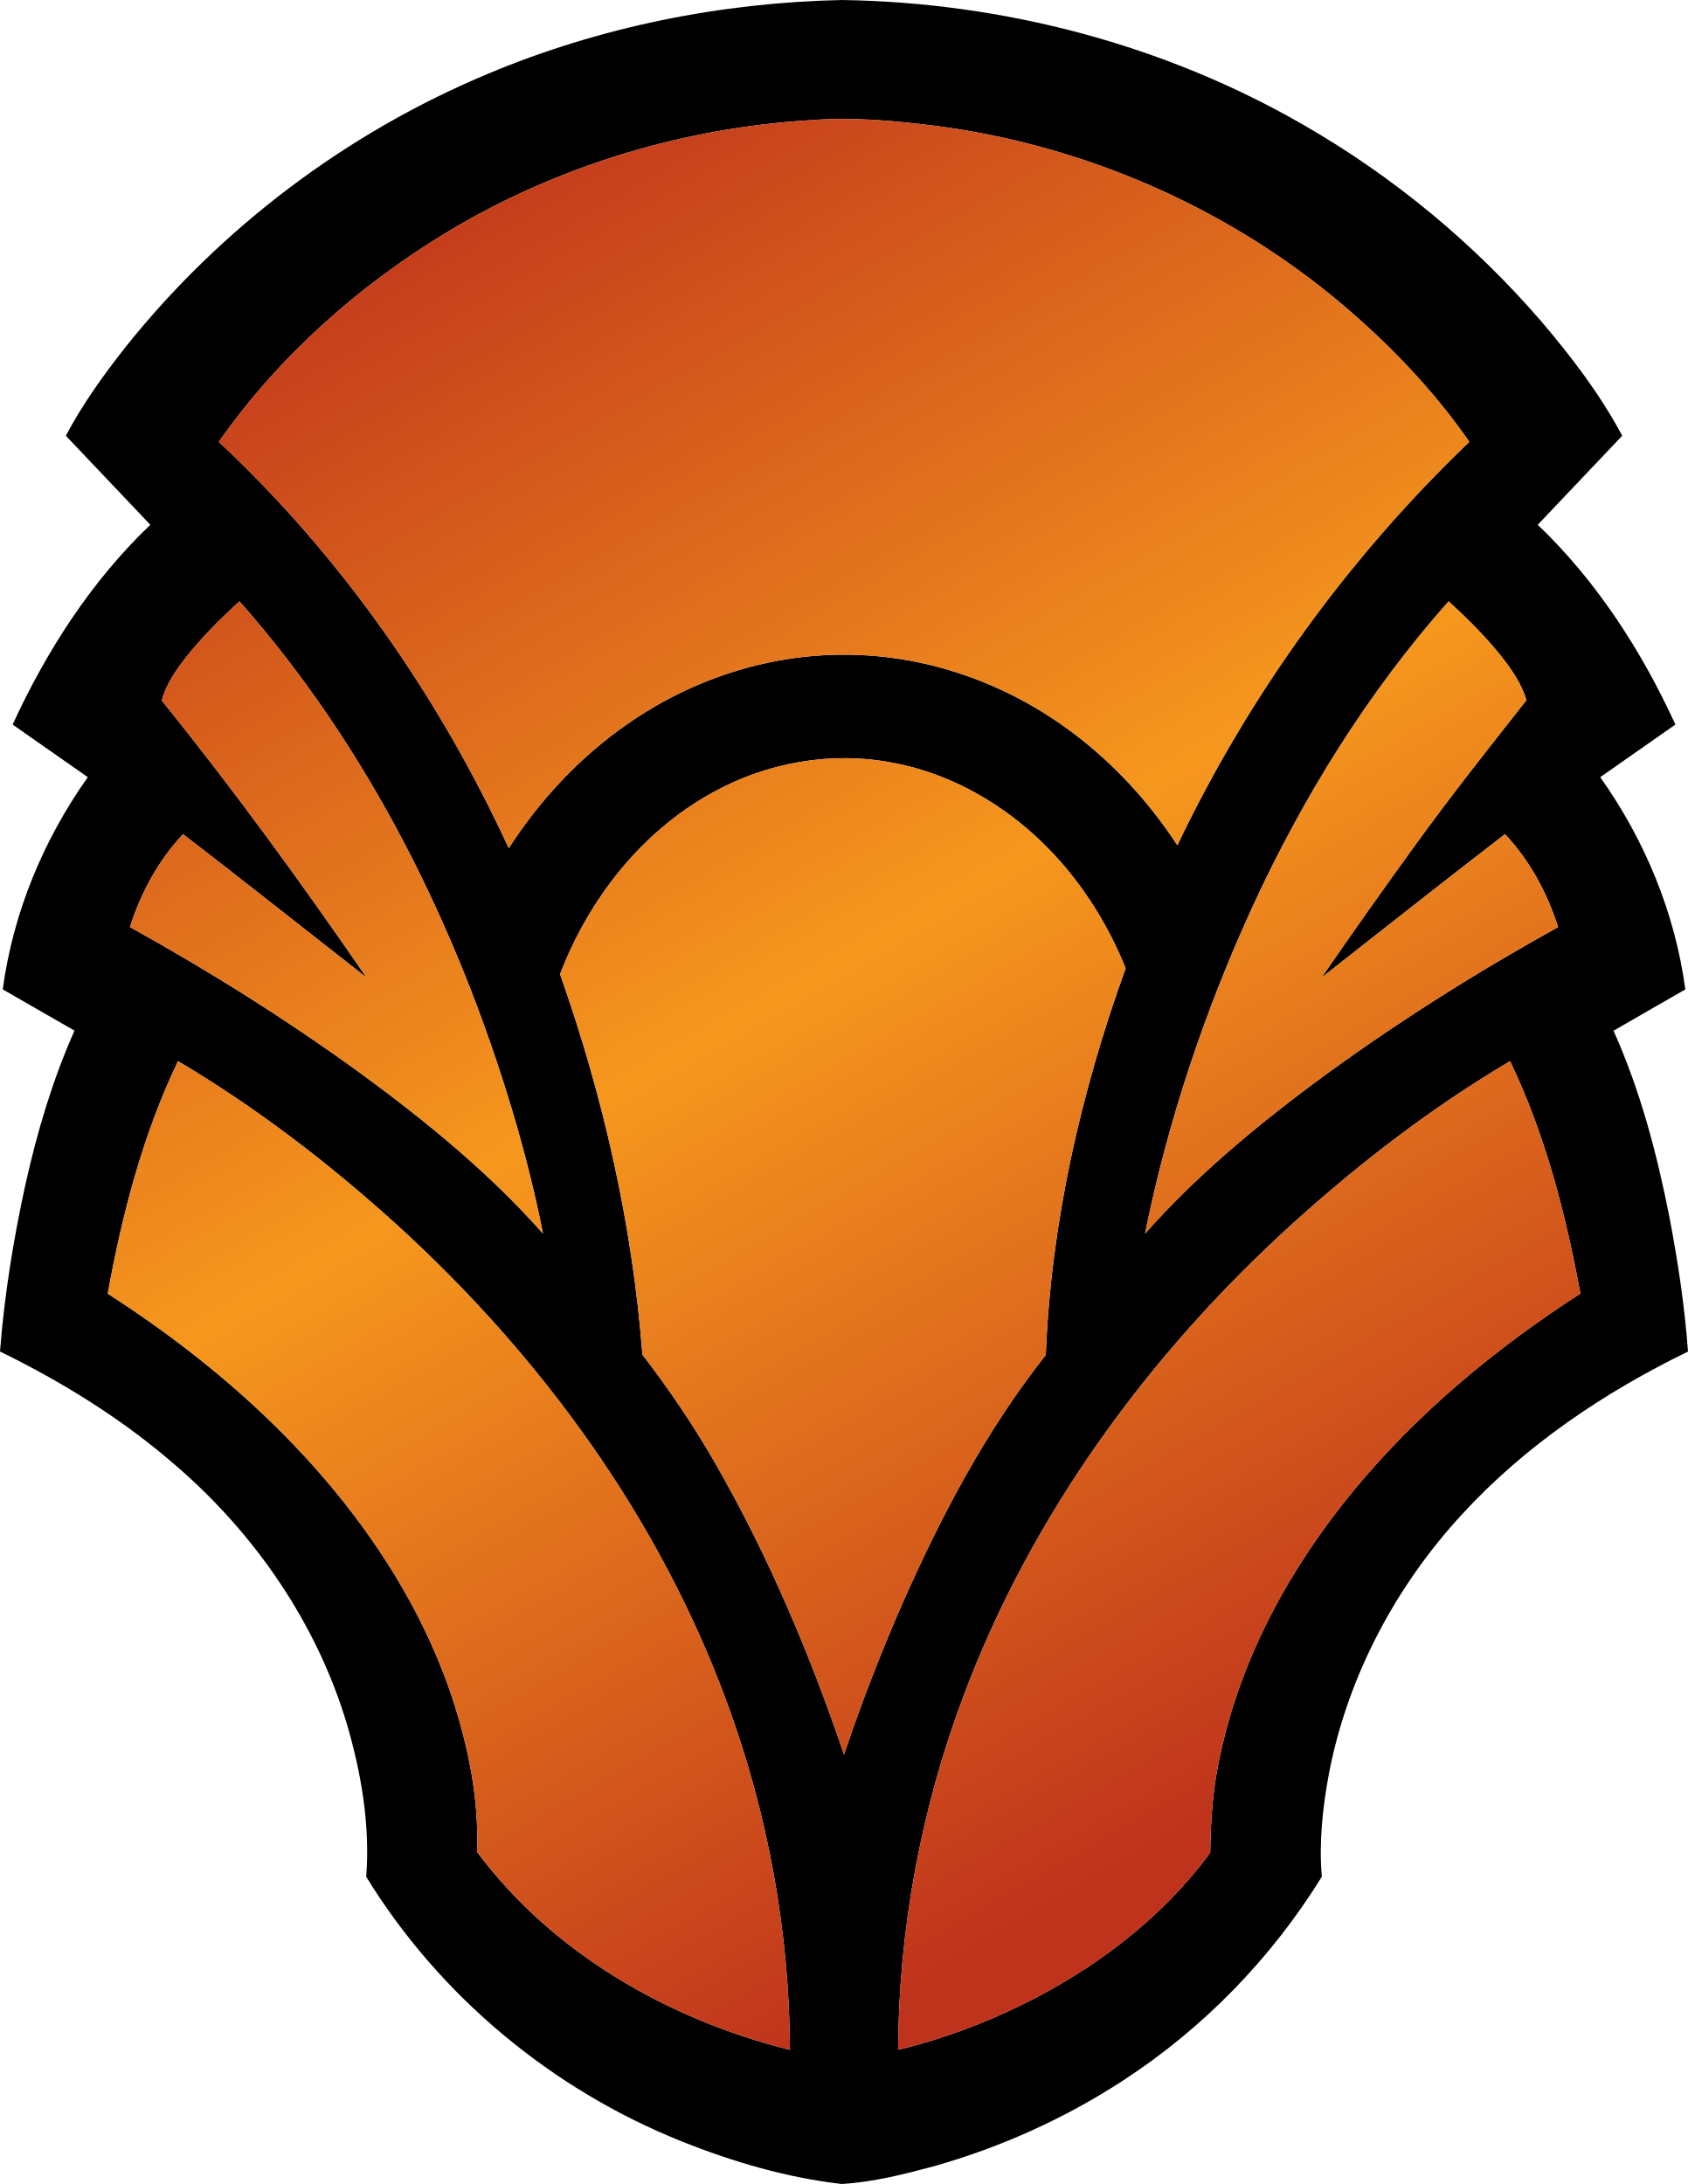
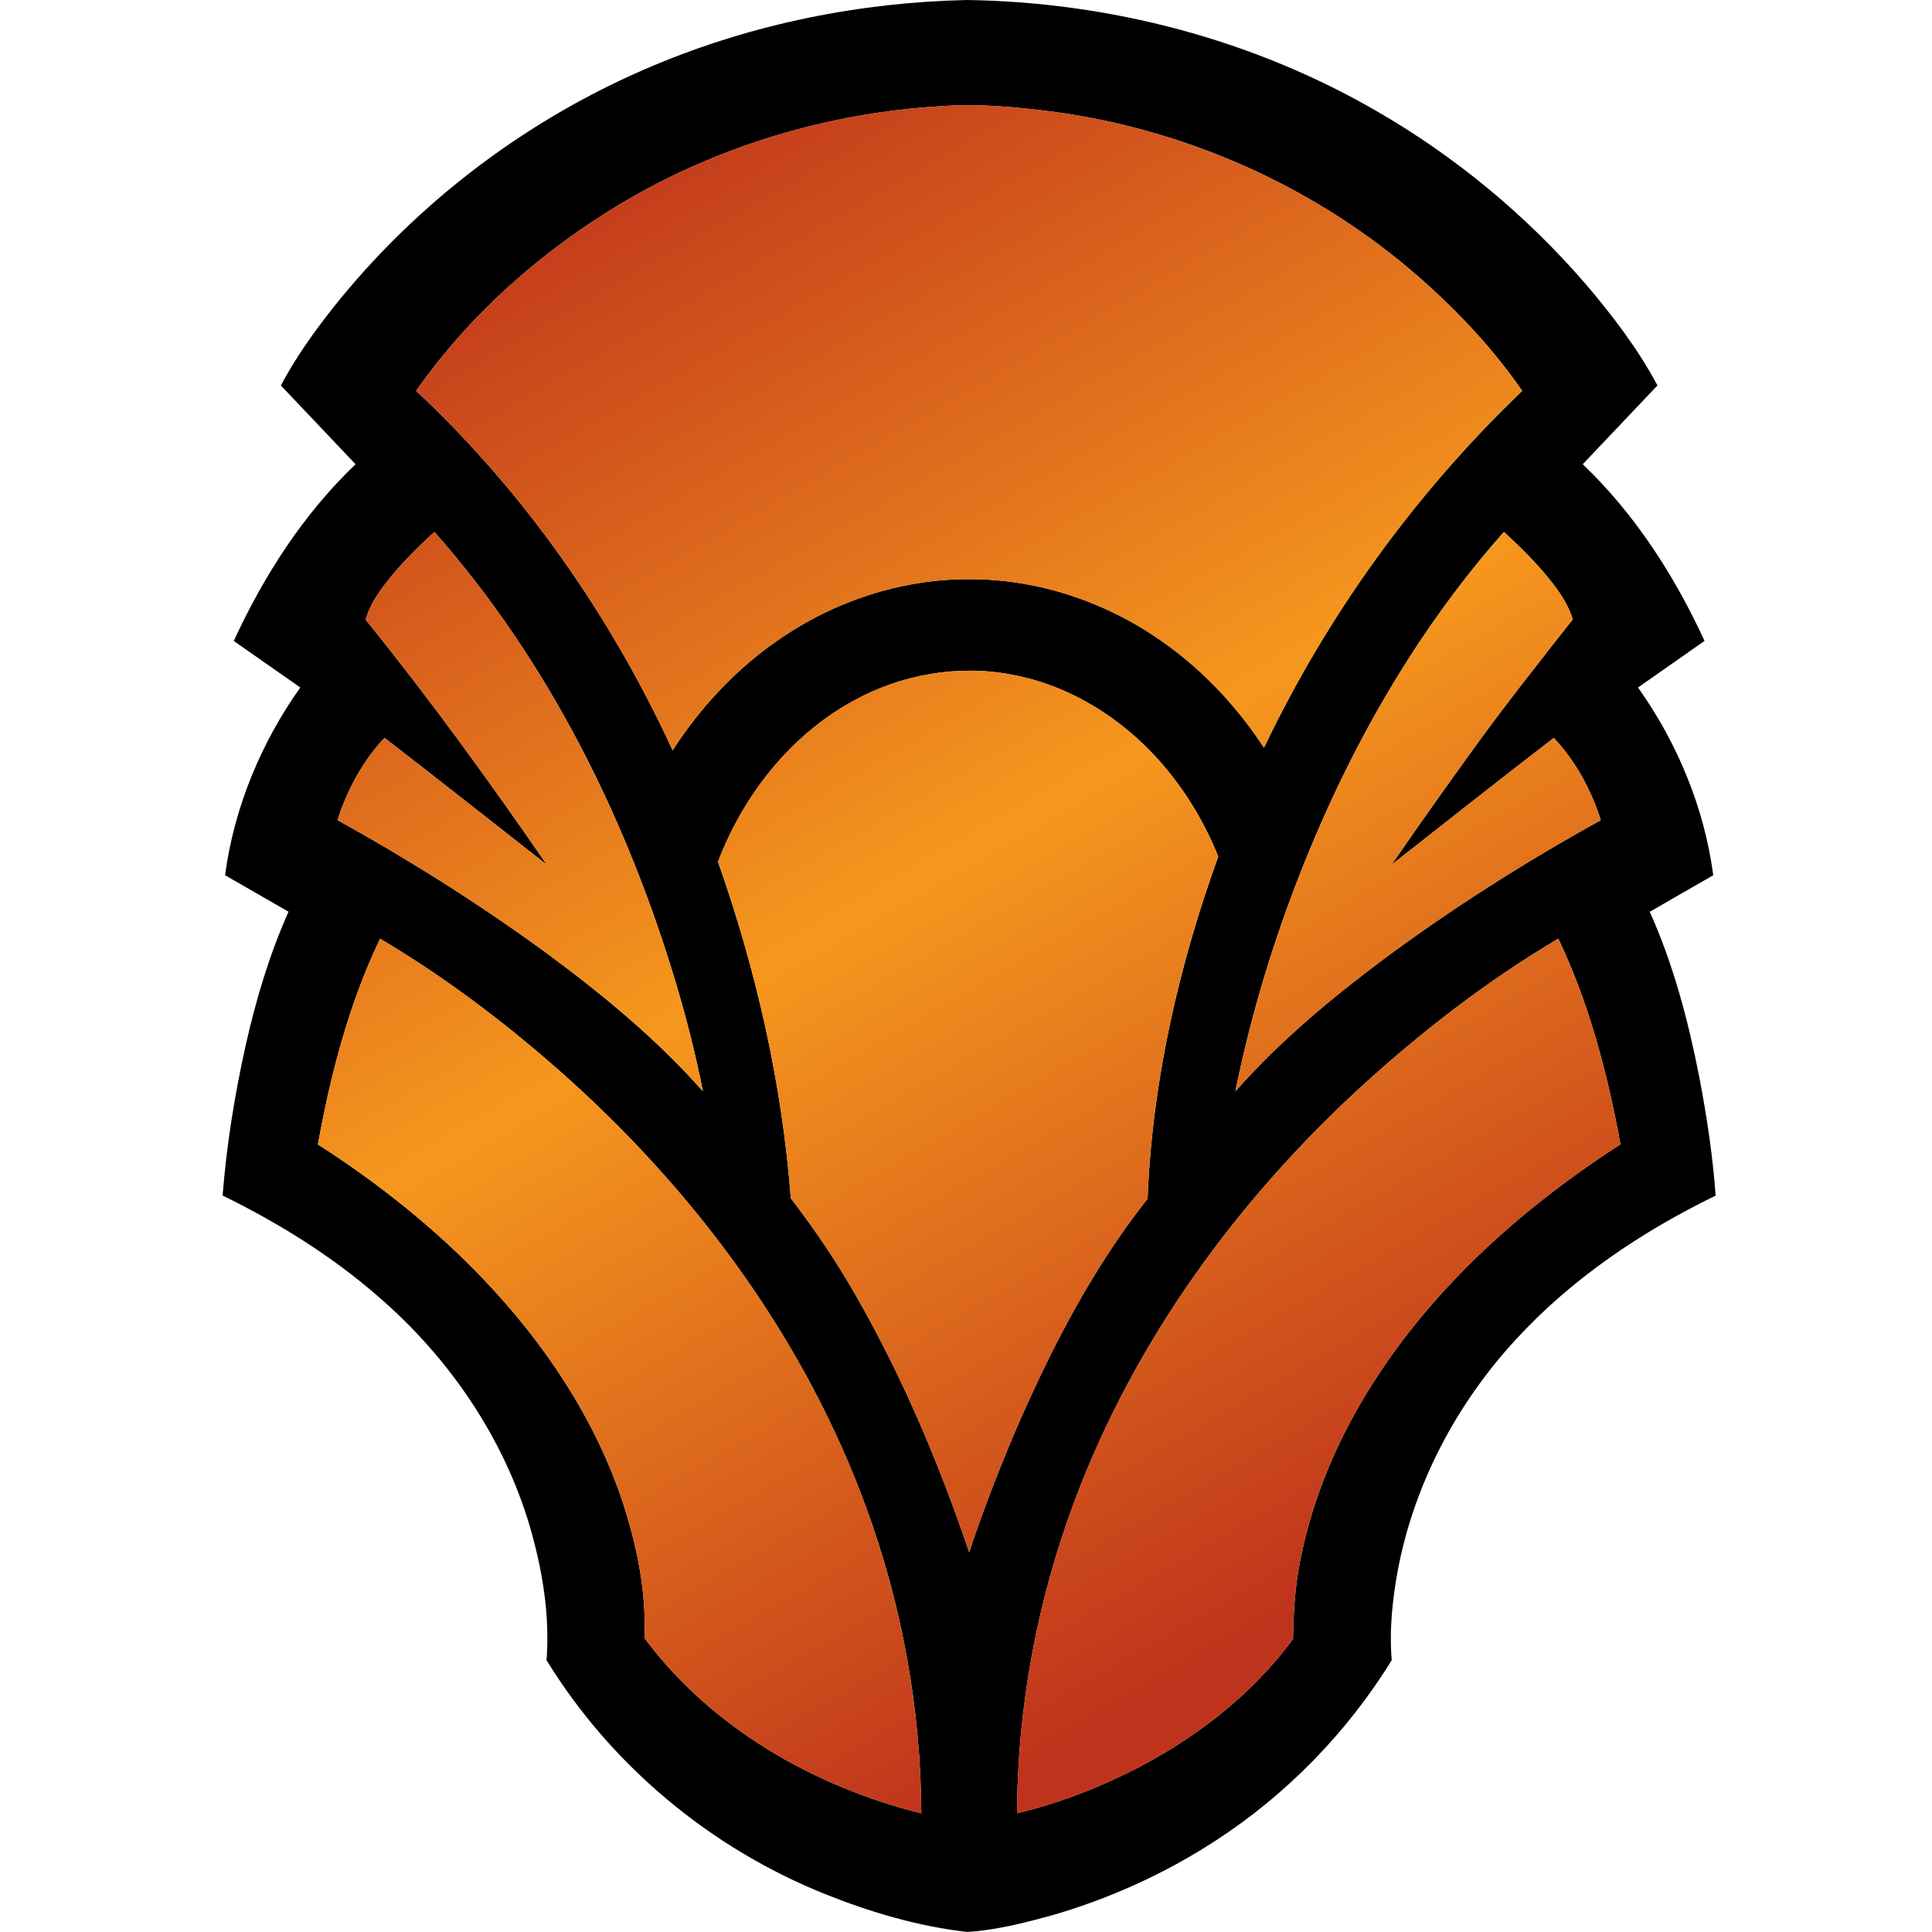
- <svg xmlns="http://www.w3.org/2000/svg" version="1.1" x="0px" y="0px" width="563.36px" height="728.99px">
-   <path d="M162.9,24.61C200.2,8.96,240.53,0.87,280.93,0c53.921,0.8,107.811,14.86,154.55,41.95    c29.65,17.09,56.36,39.23,78.74,65.11c10.18,11.94,19.78,24.51,27.19,38.38c-9.39,9.93-18.81,19.81-28.2,29.73    c19.67,18.77,34.65,42.06,45.96,66.67c-8.35,5.88-16.739,11.7-25.1,17.57c14.86,20.91,25,45.38,28.399,70.85    c-7.99,4.59-16,9.16-23.96,13.79c8.87,19.76,14.44,40.82,18.62,62.029c2.85,14.891,5.141,29.921,6.23,45.061    c-27.99,13.63-54.351,31.341-75.461,54.38c-22.21,24.091-38.14,54.171-44.359,86.421c-2.109,11.339-3.38,22.949-2.391,34.489    c-16.77,27.17-39.56,50.62-66.34,68.02c-19.41,12.671-40.8,22.291-63.1,28.61c-10.05,2.7-20.279,5.28-30.69,5.931    c-18.379-2.091-36.299-7.351-53.439-14.2c-43.311-17.29-80.93-48.55-105.35-88.341c1.31-17.199-1.62-34.5-6.45-50.97    c-10.011-33.46-30.511-63.31-56.841-86.069C41.23,473.92,21.09,461.44,0,451.109c1.471-18.899,4.5-37.649,8.58-56.149    c3.91-17.42,9-34.63,16.29-50.95c-8-4.57-15.97-9.17-23.95-13.76c3.4-25.46,13.541-49.93,28.391-70.84    c-8.35-5.87-16.74-11.69-25.1-17.56c11.318-24.61,26.289-47.91,45.959-66.68c-9.38-9.93-18.81-19.8-28.189-29.72    c5.49-10.42,12.38-20.02,19.64-29.26C73.5,76.12,115.65,44.33,162.9,24.61z M150.221,76.88c-30.091,18.01-57,41.82-77.19,70.59    c40.84,38.22,73.38,84.92,96.771,135.64c10.369-16.09,23.659-30.37,39.399-41.31c21.149-14.84,46.8-23.39,72.7-23.26    c26.31-0.04,52.33,8.89,73.63,24.22c14.83,10.58,27.45,24.14,37.409,39.37c23.991-50.29,57.2-96.11,97.431-134.65    c-11.91-17.2-26.53-32.41-42.46-45.91c-38.16-32.22-85.71-52.98-135.19-59.5c-13.89-1.75-27.93-3.07-41.919-1.98    C228.46,42.61,186.67,55.13,150.221,76.88z M62.02,219.47c-3.359,4.35-6.619,8.97-8.029,14.36    c24.1,29.83,46.64,60.89,68.359,92.49c-20.42-15.96-40.709-32.08-61.25-47.89c-8.25,8.75-14.1,19.59-17.729,31.02    c26.75,14.81,52.681,31.14,77.42,49.12c21.649,15.89,42.601,33.03,60.44,53.2c-2.711-13.69-6.15-27.229-10.12-40.609    C152.5,309.1,123.01,249.49,79.92,200.72C73.53,206.55,67.38,212.68,62.02,219.47z M418.04,302.63    c-15.98,34.89-28.28,71.52-35.891,109.149c16.61-18.81,35.971-34.959,56.021-49.95c26.05-19.29,53.49-36.67,81.84-52.37    c-3.62-11.44-9.479-22.25-17.71-31.03c-20.55,15.79-40.85,31.92-61.26,47.9c10.399-15.09,20.98-30.06,31.75-44.89    c11.77-16.24,24.23-31.96,36.641-47.71c-1.65-5.67-5.11-10.55-8.741-15.12c-5.21-6.45-11.109-12.3-17.22-17.89    C456.57,231.06,434.99,265.87,418.04,302.63z M237.87,264.53c-23.75,13.01-41.351,35.55-50.95,60.63    c14.44,40.93,24.16,83.669,27.48,126.99c8.91,11.591,17.15,23.73,24.41,36.44c17.64,30.739,31.52,63.53,42.879,97.07    c5.681-16.94,12.131-33.61,19.28-49.98c12.99-29.37,28.04-58.14,48.061-83.39c1.72-44.11,11.689-87.66,26.65-129.1    c-5.261-12.99-12.57-25.2-21.86-35.71c-14.49-16.51-34.171-28.84-55.9-32.88C277.551,250.65,255.96,254.48,237.87,264.53z     M35.961,431.82C58.46,446.27,79.58,462.99,98.09,482.31c23.051,24.08,42.17,52.48,52.79,84.24    c5.44,16.59,9.04,34.029,8.31,51.561c25.23,33.859,63.91,55.979,104.451,66.119c-0.181-39.369-7.32-78.67-20.9-115.609    c-22.561-61.71-62.301-116.24-110.76-160.221c-22.42-20.279-46.541-38.79-72.57-54.2C47.69,378.68,40.779,405.199,35.961,431.82z     M431.56,408.27C383.61,451.74,344.2,505.52,321.47,566.39c-14.109,37.59-21.53,77.67-21.729,117.82    c14.409-3.45,28.38-8.67,41.67-15.2c24.2-11.95,46.44-28.76,62.5-50.62c0.12-11,0.93-22.199,3.42-33.02    c7-32.521,23.43-62.41,44.49-87.921c21.36-25.89,47.489-47.529,75.63-65.67c-4.9-26.6-11.74-53.109-23.471-77.58    C478,369.57,453.939,388.05,431.56,408.27z" />
+ <svg xmlns="http://www.w3.org/2000/svg" xmlns:xlink="http://www.w3.org/1999/xlink" version="1.1" x="0px" y="0px" width="729px" height="729px" id="svg23">
+   <defs id="defs27">
+     <linearGradient xlink:href="#SVGID_1_" id="linearGradient31" gradientUnits="userSpaceOnUse" x1="162.89" y1="-58.312" x2="550.601" y2="613.223" gradientTransform="translate(84)" />
+     <linearGradient xlink:href="#SVGID_1_" id="linearGradient33" gradientUnits="userSpaceOnUse" x1="162.89" y1="-58.312" x2="550.601" y2="613.223" gradientTransform="translate(84)" />
+     <linearGradient xlink:href="#SVGID_1_" id="linearGradient35" gradientUnits="userSpaceOnUse" x1="162.89" y1="-58.312" x2="550.601" y2="613.223" gradientTransform="translate(84)" />
+     <linearGradient xlink:href="#SVGID_1_" id="linearGradient37" gradientUnits="userSpaceOnUse" x1="162.89" y1="-58.312" x2="550.601" y2="613.223" gradientTransform="translate(84)" />
+     <linearGradient xlink:href="#SVGID_1_" id="linearGradient39" gradientUnits="userSpaceOnUse" x1="162.89" y1="-58.312" x2="550.601" y2="613.223" gradientTransform="translate(84)" />
+     <linearGradient xlink:href="#SVGID_1_" id="linearGradient41" gradientUnits="userSpaceOnUse" x1="162.89" y1="-58.312" x2="550.601" y2="613.223" gradientTransform="translate(84)" />
+   </defs>
+   <path d="M 246.9,24.61 C 284.2,8.96 324.53,0.87 364.93,0 c 53.921,0.8 107.811,14.86 154.55,41.95 29.65,17.09 56.36,39.23 78.74,65.11 10.18,11.94 19.78,24.51 27.19,38.38 -9.39,9.93 -18.81,19.81 -28.2,29.73 19.67,18.77 34.65,42.06 45.96,66.67 -8.35,5.88 -16.739,11.7 -25.1,17.57 14.86,20.91 25,45.38 28.399,70.85 -7.99,4.59 -16,9.16 -23.96,13.79 8.87,19.76 14.44,40.82 18.62,62.029 2.85,14.891 5.141,29.921 6.23,45.061 -27.99,13.63 -54.351,31.341 -75.461,54.38 -22.21,24.091 -38.14,54.171 -44.359,86.421 -2.109,11.339 -3.38,22.949 -2.391,34.489 -16.77,27.17 -39.56,50.62 -66.34,68.02 -19.41,12.671 -40.8,22.291 -63.1,28.61 -10.05,2.7 -20.279,5.28 -30.69,5.931 -18.379,-2.091 -36.299,-7.351 -53.439,-14.2 -43.311,-17.29 -80.93,-48.55 -105.35,-88.341 1.31,-17.199 -1.62,-34.5 -6.45,-50.97 C 189.768,542.02 169.268,512.17 142.938,489.411 125.23,473.92 105.09,461.44 84,451.109 c 1.471,-18.899 4.5,-37.649 8.58,-56.149 3.91,-17.42 9,-34.63 16.29,-50.95 -8,-4.57 -15.97,-9.17 -23.95,-13.76 3.4,-25.46 13.541,-49.93 28.391,-70.84 -8.35,-5.87 -16.74,-11.69 -25.1,-17.56 11.318,-24.61 26.289,-47.91 45.959,-66.68 -9.38,-9.93 -18.81,-19.8 -28.189,-29.72 5.49,-10.42 12.38,-20.02 19.64,-29.26 C 157.5,76.12 199.65,44.33 246.9,24.61 Z m -12.679,52.27 c -30.091,18.01 -57,41.82 -77.19,70.59 40.84,38.22 73.38,84.92 96.771,135.64 10.369,-16.09 23.659,-30.37 39.399,-41.31 21.149,-14.84 46.8,-23.39 72.7,-23.26 26.31,-0.04 52.33,8.89 73.63,24.22 14.83,10.58 27.45,24.14 37.409,39.37 23.991,-50.29 57.2,-96.11 97.431,-134.65 -11.91,-17.2 -26.53,-32.41 -42.46,-45.91 C 493.751,69.35 446.201,48.59 396.721,42.07 382.831,40.32 368.791,39 354.802,40.09 312.46,42.61 270.67,55.13 234.221,76.88 Z M 146.02,219.47 c -3.359,4.35 -6.619,8.97 -8.029,14.36 24.1,29.83 46.64,60.89 68.359,92.49 -20.42,-15.96 -40.709,-32.08 -61.25,-47.89 -8.25,8.75 -14.1,19.59 -17.729,31.02 26.75,14.81 52.681,31.14 77.42,49.12 21.649,15.89 42.601,33.03 60.44,53.2 -2.711,-13.69 -6.15,-27.229 -10.12,-40.609 C 236.5,309.1 207.01,249.49 163.92,200.72 c -6.39,5.83 -12.54,11.96 -17.9,18.75 z m 356.02,83.16 c -15.98,34.89 -28.28,71.52 -35.891,109.149 16.61,-18.81 35.971,-34.959 56.021,-49.95 26.05,-19.29 53.49,-36.67 81.84,-52.37 -3.62,-11.44 -9.479,-22.25 -17.71,-31.03 -20.55,15.79 -40.85,31.92 -61.26,47.9 10.399,-15.09 20.98,-30.06 31.75,-44.89 11.77,-16.24 24.23,-31.96 36.641,-47.71 -1.65,-5.67 -5.11,-10.55 -8.741,-15.12 -5.21,-6.45 -11.109,-12.3 -17.22,-17.89 -26.9,30.341 -48.48,65.151 -65.43,101.911 z m -180.17,-38.1 c -23.75,13.01 -41.351,35.55 -50.95,60.63 14.44,40.93 24.16,83.669 27.48,126.99 8.91,11.591 17.15,23.73 24.41,36.44 17.64,30.739 31.52,63.53 42.879,97.07 5.681,-16.94 12.131,-33.61 19.28,-49.98 12.99,-29.37 28.04,-58.14 48.061,-83.39 1.72,-44.11 11.689,-87.66 26.65,-129.1 -5.261,-12.99 -12.57,-25.2 -21.86,-35.71 -14.49,-16.51 -34.171,-28.84 -55.9,-32.88 -20.369,-3.95 -41.96,-0.12 -60.05,9.93 z M 119.961,431.82 c 22.499,14.45 43.619,31.17 62.129,50.49 23.051,24.08 42.17,52.48 52.79,84.24 5.44,16.59 9.04,34.029 8.31,51.561 25.23,33.859 63.91,55.979 104.451,66.119 -0.181,-39.369 -7.32,-78.67 -20.9,-115.609 -22.561,-61.71 -62.301,-116.24 -110.76,-160.221 -22.42,-20.279 -46.541,-38.79 -72.57,-54.2 -11.721,24.48 -18.632,50.999 -23.45,77.62 z M 515.56,408.27 c -47.95,43.47 -87.36,97.25 -110.09,158.12 -14.109,37.59 -21.53,77.67 -21.729,117.82 14.409,-3.45 28.38,-8.67 41.67,-15.2 24.2,-11.95 46.44,-28.76 62.5,-50.62 0.12,-11 0.93,-22.199 3.42,-33.02 7,-32.521 23.43,-62.41 44.49,-87.921 21.36,-25.89 47.489,-47.529 75.63,-65.67 -4.9,-26.6 -11.74,-53.109 -23.471,-77.58 C 562,369.57 537.939,388.05 515.56,408.27 Z" id="path2" />
  <linearGradient id="SVGID_1_" gradientUnits="userSpaceOnUse" x1="162.89" y1="-58.312" x2="550.601" y2="613.223">
-     <stop offset="0.1" style="stop-color:#BF331C" />
-     <stop offset="0.5" style="stop-color:#F6971D" />
-     <stop offset="0.9" style="stop-color:#BF331C" />
+     <stop offset="0.1" style="stop-color:#BF331C" id="stop4" />
+     <stop offset="0.5" style="stop-color:#F6971D" id="stop6" />
+     <stop offset="0.9" style="stop-color:#BF331C" id="stop8" />
  </linearGradient>
-   <path fill="url(#SVGID_1_)" d="M169.801,283.11c10.369-16.09,23.659-30.37,39.399-41.31c21.149-14.84,46.8-23.39,72.7-23.26   c26.31-0.04,52.33,8.89,73.63,24.22c14.83,10.58,27.45,24.14,37.409,39.37c23.991-50.29,57.2-96.11,97.431-134.65   c-11.91-17.2-26.53-32.41-42.46-45.91c-38.16-32.22-85.71-52.98-135.19-59.5c-13.89-1.75-27.93-3.07-41.919-1.98   c-42.341,2.52-84.131,15.04-120.58,36.79c-30.091,18.01-57,41.82-77.19,70.59C113.87,185.69,146.41,232.39,169.801,283.11z" />
-   <path fill="url(#SVGID_1_)" d="M43.37,309.45c26.75,14.81,52.681,31.14,77.42,49.12c21.649,15.89,42.601,33.03,60.44,53.2   c-2.711-13.69-6.15-27.229-10.12-40.609C152.5,309.1,123.01,249.49,79.92,200.72c-6.39,5.83-12.54,11.96-17.9,18.75   c-3.359,4.35-6.619,8.97-8.029,14.36c24.1,29.83,46.64,60.89,68.359,92.49c-20.42-15.96-40.709-32.08-61.25-47.89   C52.85,287.18,47,298.02,43.37,309.45z" />
-   <path fill="url(#SVGID_1_)" d="M483.47,200.72c-26.899,30.34-48.479,65.15-65.43,101.91c-15.98,34.89-28.28,71.52-35.891,109.149   c16.61-18.81,35.971-34.959,56.021-49.95c26.05-19.29,53.49-36.67,81.84-52.37c-3.62-11.44-9.479-22.25-17.71-31.03   c-20.55,15.79-40.85,31.92-61.26,47.9c10.399-15.09,20.98-30.06,31.75-44.89c11.77-16.24,24.23-31.96,36.641-47.71   c-1.65-5.67-5.11-10.55-8.741-15.12C495.479,212.16,489.58,206.31,483.47,200.72z" />
-   <path fill="url(#SVGID_1_)" d="M349.03,452.29c1.72-44.11,11.689-87.66,26.65-129.1c-5.261-12.99-12.57-25.2-21.86-35.71   c-14.49-16.51-34.171-28.84-55.9-32.88c-20.369-3.95-41.96-0.12-60.05,9.93c-23.75,13.01-41.351,35.55-50.95,60.63   c14.44,40.93,24.16,83.669,27.48,126.99c8.91,11.591,17.15,23.73,24.41,36.44c17.64,30.739,31.52,63.53,42.879,97.07   c5.681-16.94,12.131-33.61,19.28-49.98C313.96,506.31,329.01,477.54,349.03,452.29z" />
-   <path fill="url(#SVGID_1_)" d="M131.98,408.399c-22.42-20.279-46.541-38.79-72.57-54.2c-11.72,24.48-18.631,51-23.449,77.621   C58.46,446.27,79.58,462.99,98.09,482.31c23.051,24.08,42.17,52.48,52.79,84.24c5.44,16.59,9.04,34.029,8.31,51.561   c25.23,33.859,63.91,55.979,104.451,66.119c-0.181-39.369-7.32-78.67-20.9-115.609C220.18,506.91,180.439,452.38,131.98,408.399z" />
-   <path fill="url(#SVGID_1_)" d="M503.979,354.2c-25.979,15.371-50.04,33.85-72.42,54.07C383.61,451.74,344.2,505.52,321.47,566.39   c-14.109,37.59-21.53,77.67-21.729,117.82c14.409-3.45,28.38-8.67,41.67-15.2c24.2-11.95,46.44-28.76,62.5-50.62   c0.12-11,0.93-22.199,3.42-33.02c7-32.521,23.43-62.41,44.49-87.921c21.36-25.89,47.489-47.529,75.63-65.67   C522.55,405.18,515.71,378.67,503.979,354.2z" />
+   <path d="m 253.801,283.11 c 10.369,-16.09 23.659,-30.37 39.399,-41.31 21.149,-14.84 46.8,-23.39 72.7,-23.26 26.31,-0.04 52.33,8.89 73.63,24.22 14.83,10.58 27.45,24.14 37.409,39.37 23.991,-50.29 57.2,-96.11 97.431,-134.65 -11.91,-17.2 -26.53,-32.41 -42.46,-45.91 C 493.75,69.35 446.2,48.59 396.72,42.07 382.83,40.32 368.79,39 354.801,40.09 312.46,42.61 270.67,55.13 234.221,76.88 c -30.091,18.01 -57,41.82 -77.19,70.59 40.839,38.22 73.379,84.92 96.77,135.64 z" id="path11" style="fill:url(#linearGradient41)" />
+   <path d="m 127.37,309.45 c 26.75,14.81 52.681,31.14 77.42,49.12 21.649,15.89 42.601,33.03 60.44,53.2 -2.711,-13.69 -6.15,-27.229 -10.12,-40.609 C 236.5,309.1 207.01,249.49 163.92,200.72 c -6.39,5.83 -12.54,11.96 -17.9,18.75 -3.359,4.35 -6.619,8.97 -8.029,14.36 24.1,29.83 46.64,60.89 68.359,92.49 -20.42,-15.96 -40.709,-32.08 -61.25,-47.89 -8.25,8.75 -14.1,19.59 -17.73,31.02 z" id="path13" style="fill:url(#linearGradient39)" />
+   <path d="m 567.47,200.72 c -26.899,30.34 -48.479,65.15 -65.43,101.91 -15.98,34.89 -28.28,71.52 -35.891,109.149 16.61,-18.81 35.971,-34.959 56.021,-49.95 26.05,-19.29 53.49,-36.67 81.84,-52.37 -3.62,-11.44 -9.479,-22.25 -17.71,-31.03 -20.55,15.79 -40.85,31.92 -61.26,47.9 10.399,-15.09 20.98,-30.06 31.75,-44.89 11.77,-16.24 24.23,-31.96 36.641,-47.71 -1.65,-5.67 -5.11,-10.55 -8.741,-15.12 -5.211,-6.449 -11.11,-12.299 -17.22,-17.889 z" id="path15" style="fill:url(#linearGradient37)" />
+   <path d="m 433.03,452.29 c 1.72,-44.11 11.689,-87.66 26.65,-129.1 -5.261,-12.99 -12.57,-25.2 -21.86,-35.71 -14.49,-16.51 -34.171,-28.84 -55.9,-32.88 -20.369,-3.95 -41.96,-0.12 -60.05,9.93 -23.75,13.01 -41.351,35.55 -50.95,60.63 14.44,40.93 24.16,83.669 27.48,126.99 8.91,11.591 17.15,23.73 24.41,36.44 17.64,30.739 31.52,63.53 42.879,97.07 5.681,-16.94 12.131,-33.61 19.28,-49.98 12.991,-29.37 28.041,-58.14 48.061,-83.39 z" id="path17" style="fill:url(#linearGradient35)" />
+   <path d="m 215.98,408.399 c -22.42,-20.279 -46.541,-38.79 -72.57,-54.2 -11.72,24.48 -18.631,51 -23.449,77.621 22.499,14.45 43.619,31.17 62.129,50.49 23.051,24.08 42.17,52.48 52.79,84.24 5.44,16.59 9.04,34.029 8.31,51.561 25.23,33.859 63.91,55.979 104.451,66.119 -0.181,-39.369 -7.32,-78.67 -20.9,-115.609 C 304.18,506.91 264.439,452.38 215.98,408.399 Z" id="path19" style="fill:url(#linearGradient33)" />
+   <path d="m 587.979,354.2 c -25.979,15.371 -50.04,33.85 -72.42,54.07 -47.949,43.47 -87.359,97.25 -110.089,158.12 -14.109,37.59 -21.53,77.67 -21.729,117.82 14.409,-3.45 28.38,-8.67 41.67,-15.2 24.2,-11.95 46.44,-28.76 62.5,-50.62 0.12,-11 0.93,-22.199 3.42,-33.02 7,-32.521 23.43,-62.41 44.49,-87.921 21.36,-25.89 47.489,-47.529 75.63,-65.67 C 606.55,405.18 599.71,378.67 587.979,354.2 Z" id="path21" style="fill:url(#linearGradient31)" />
</svg>
